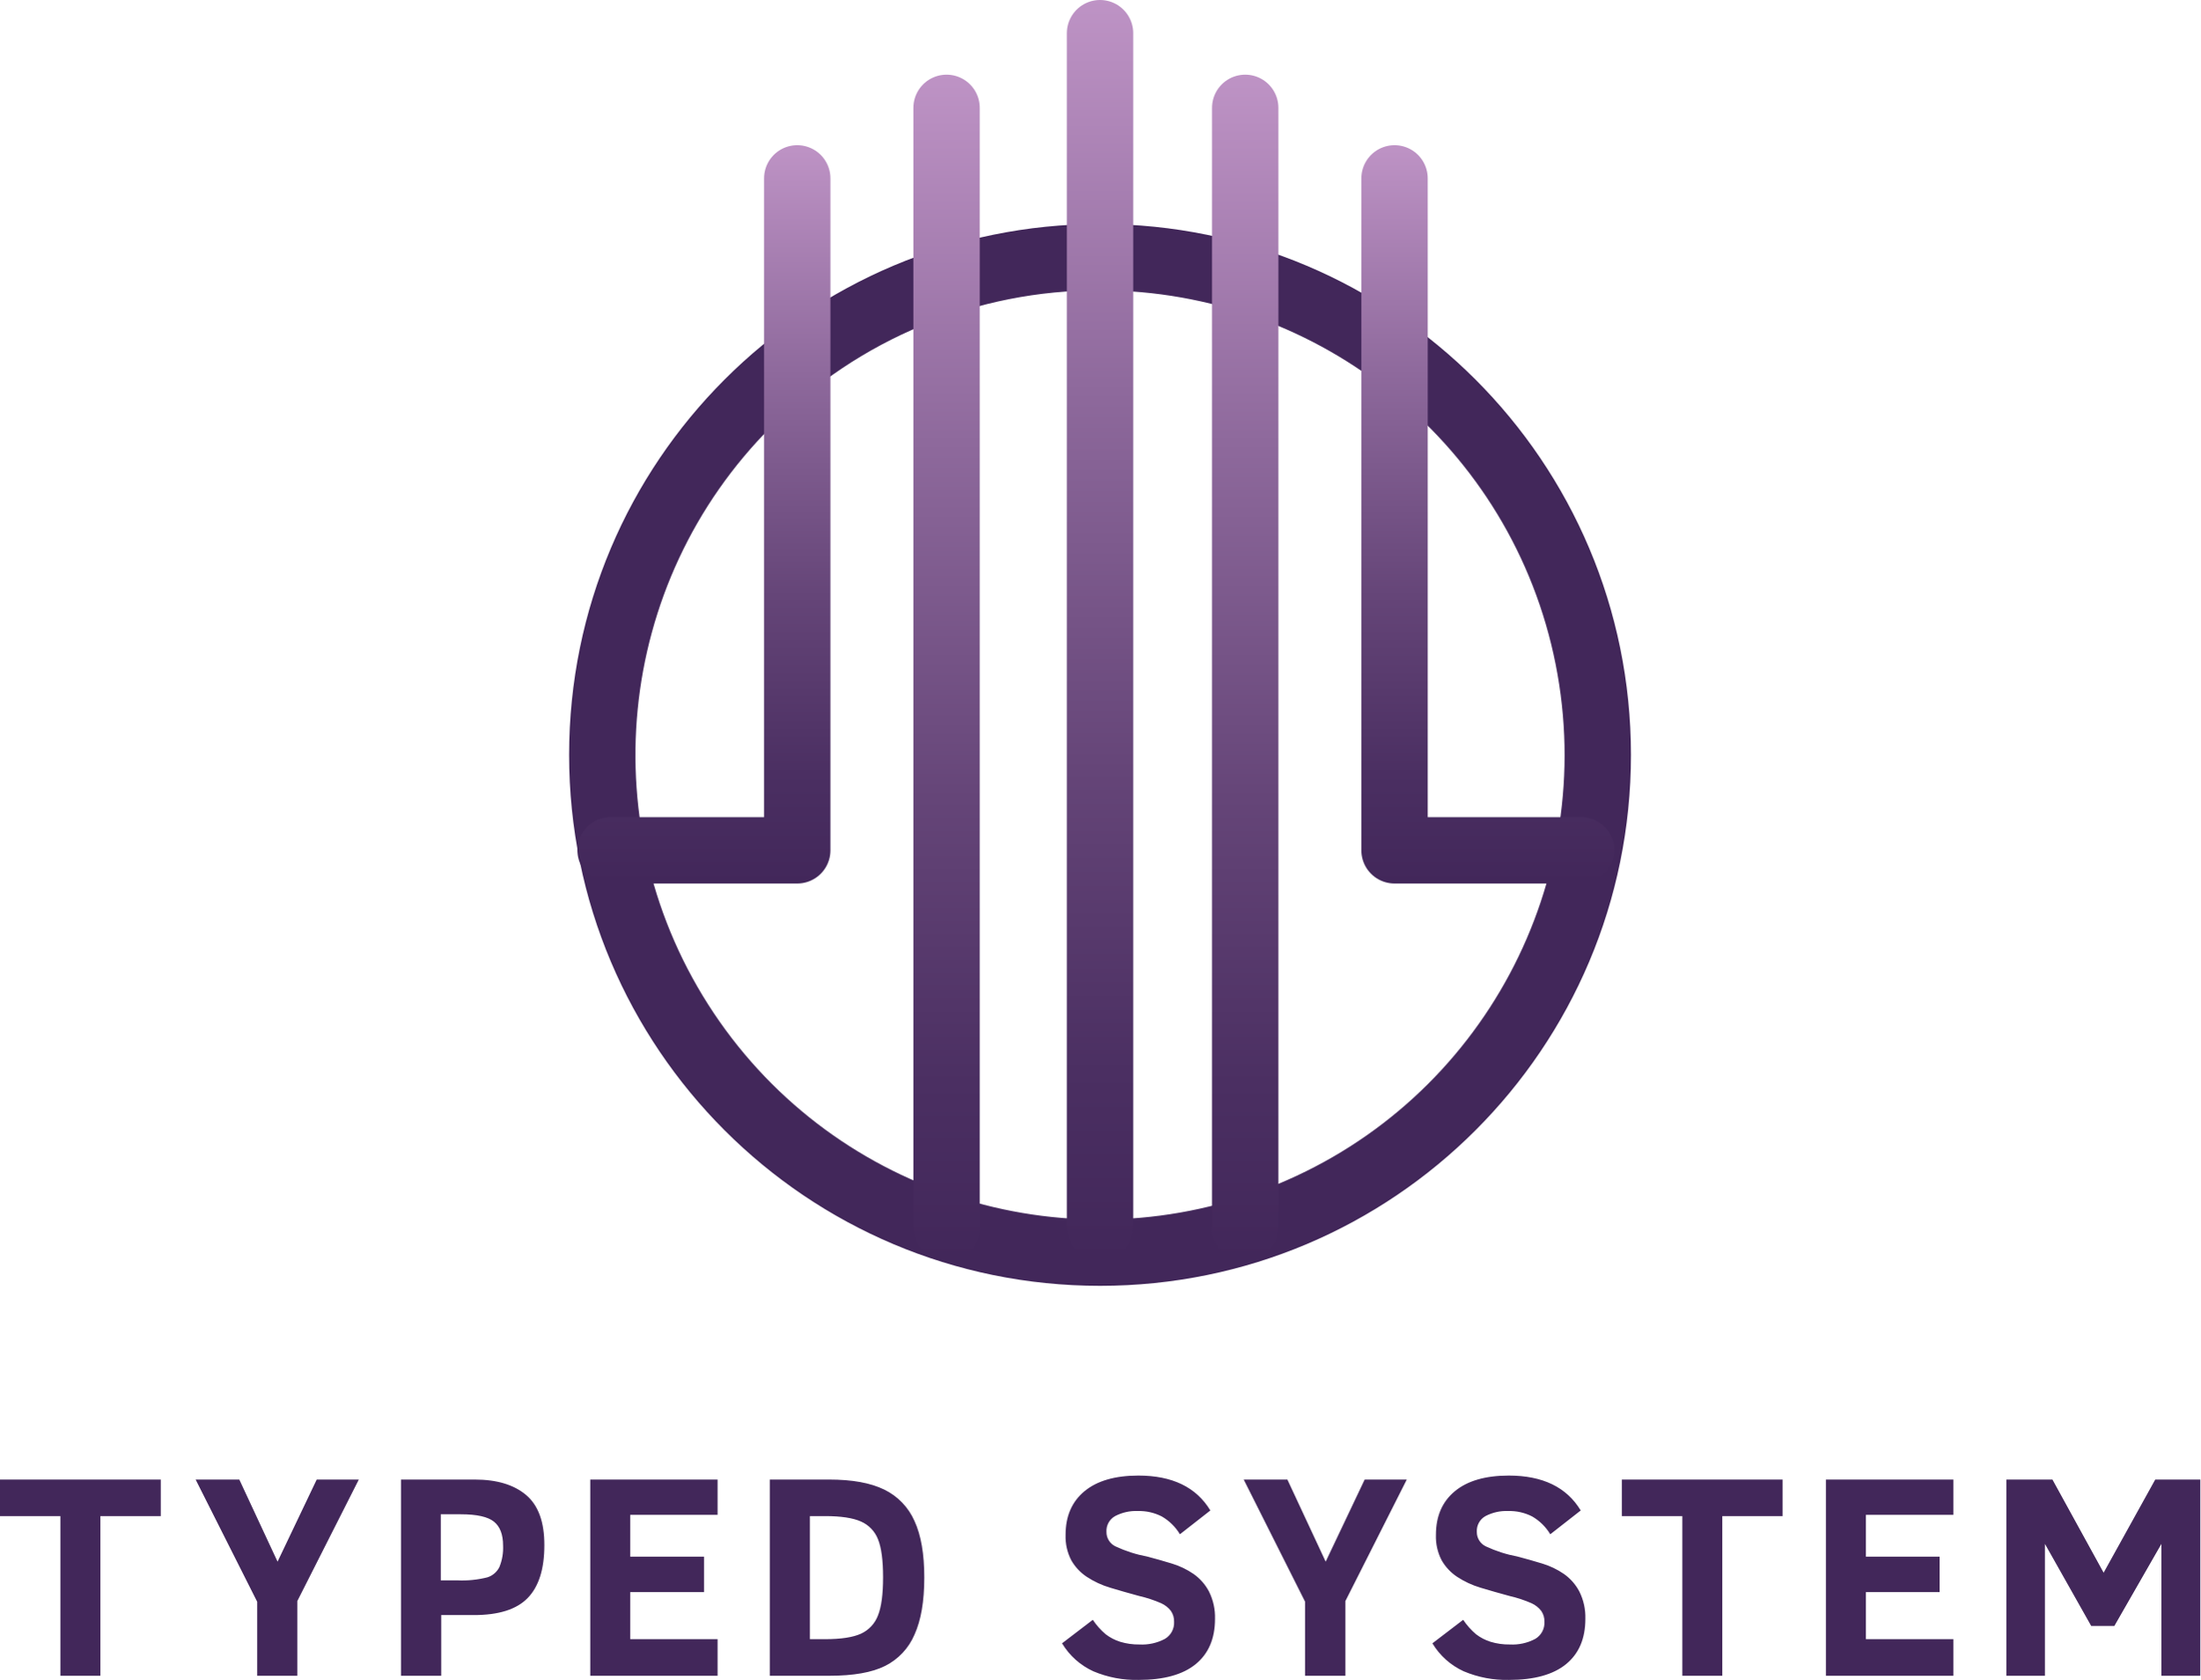
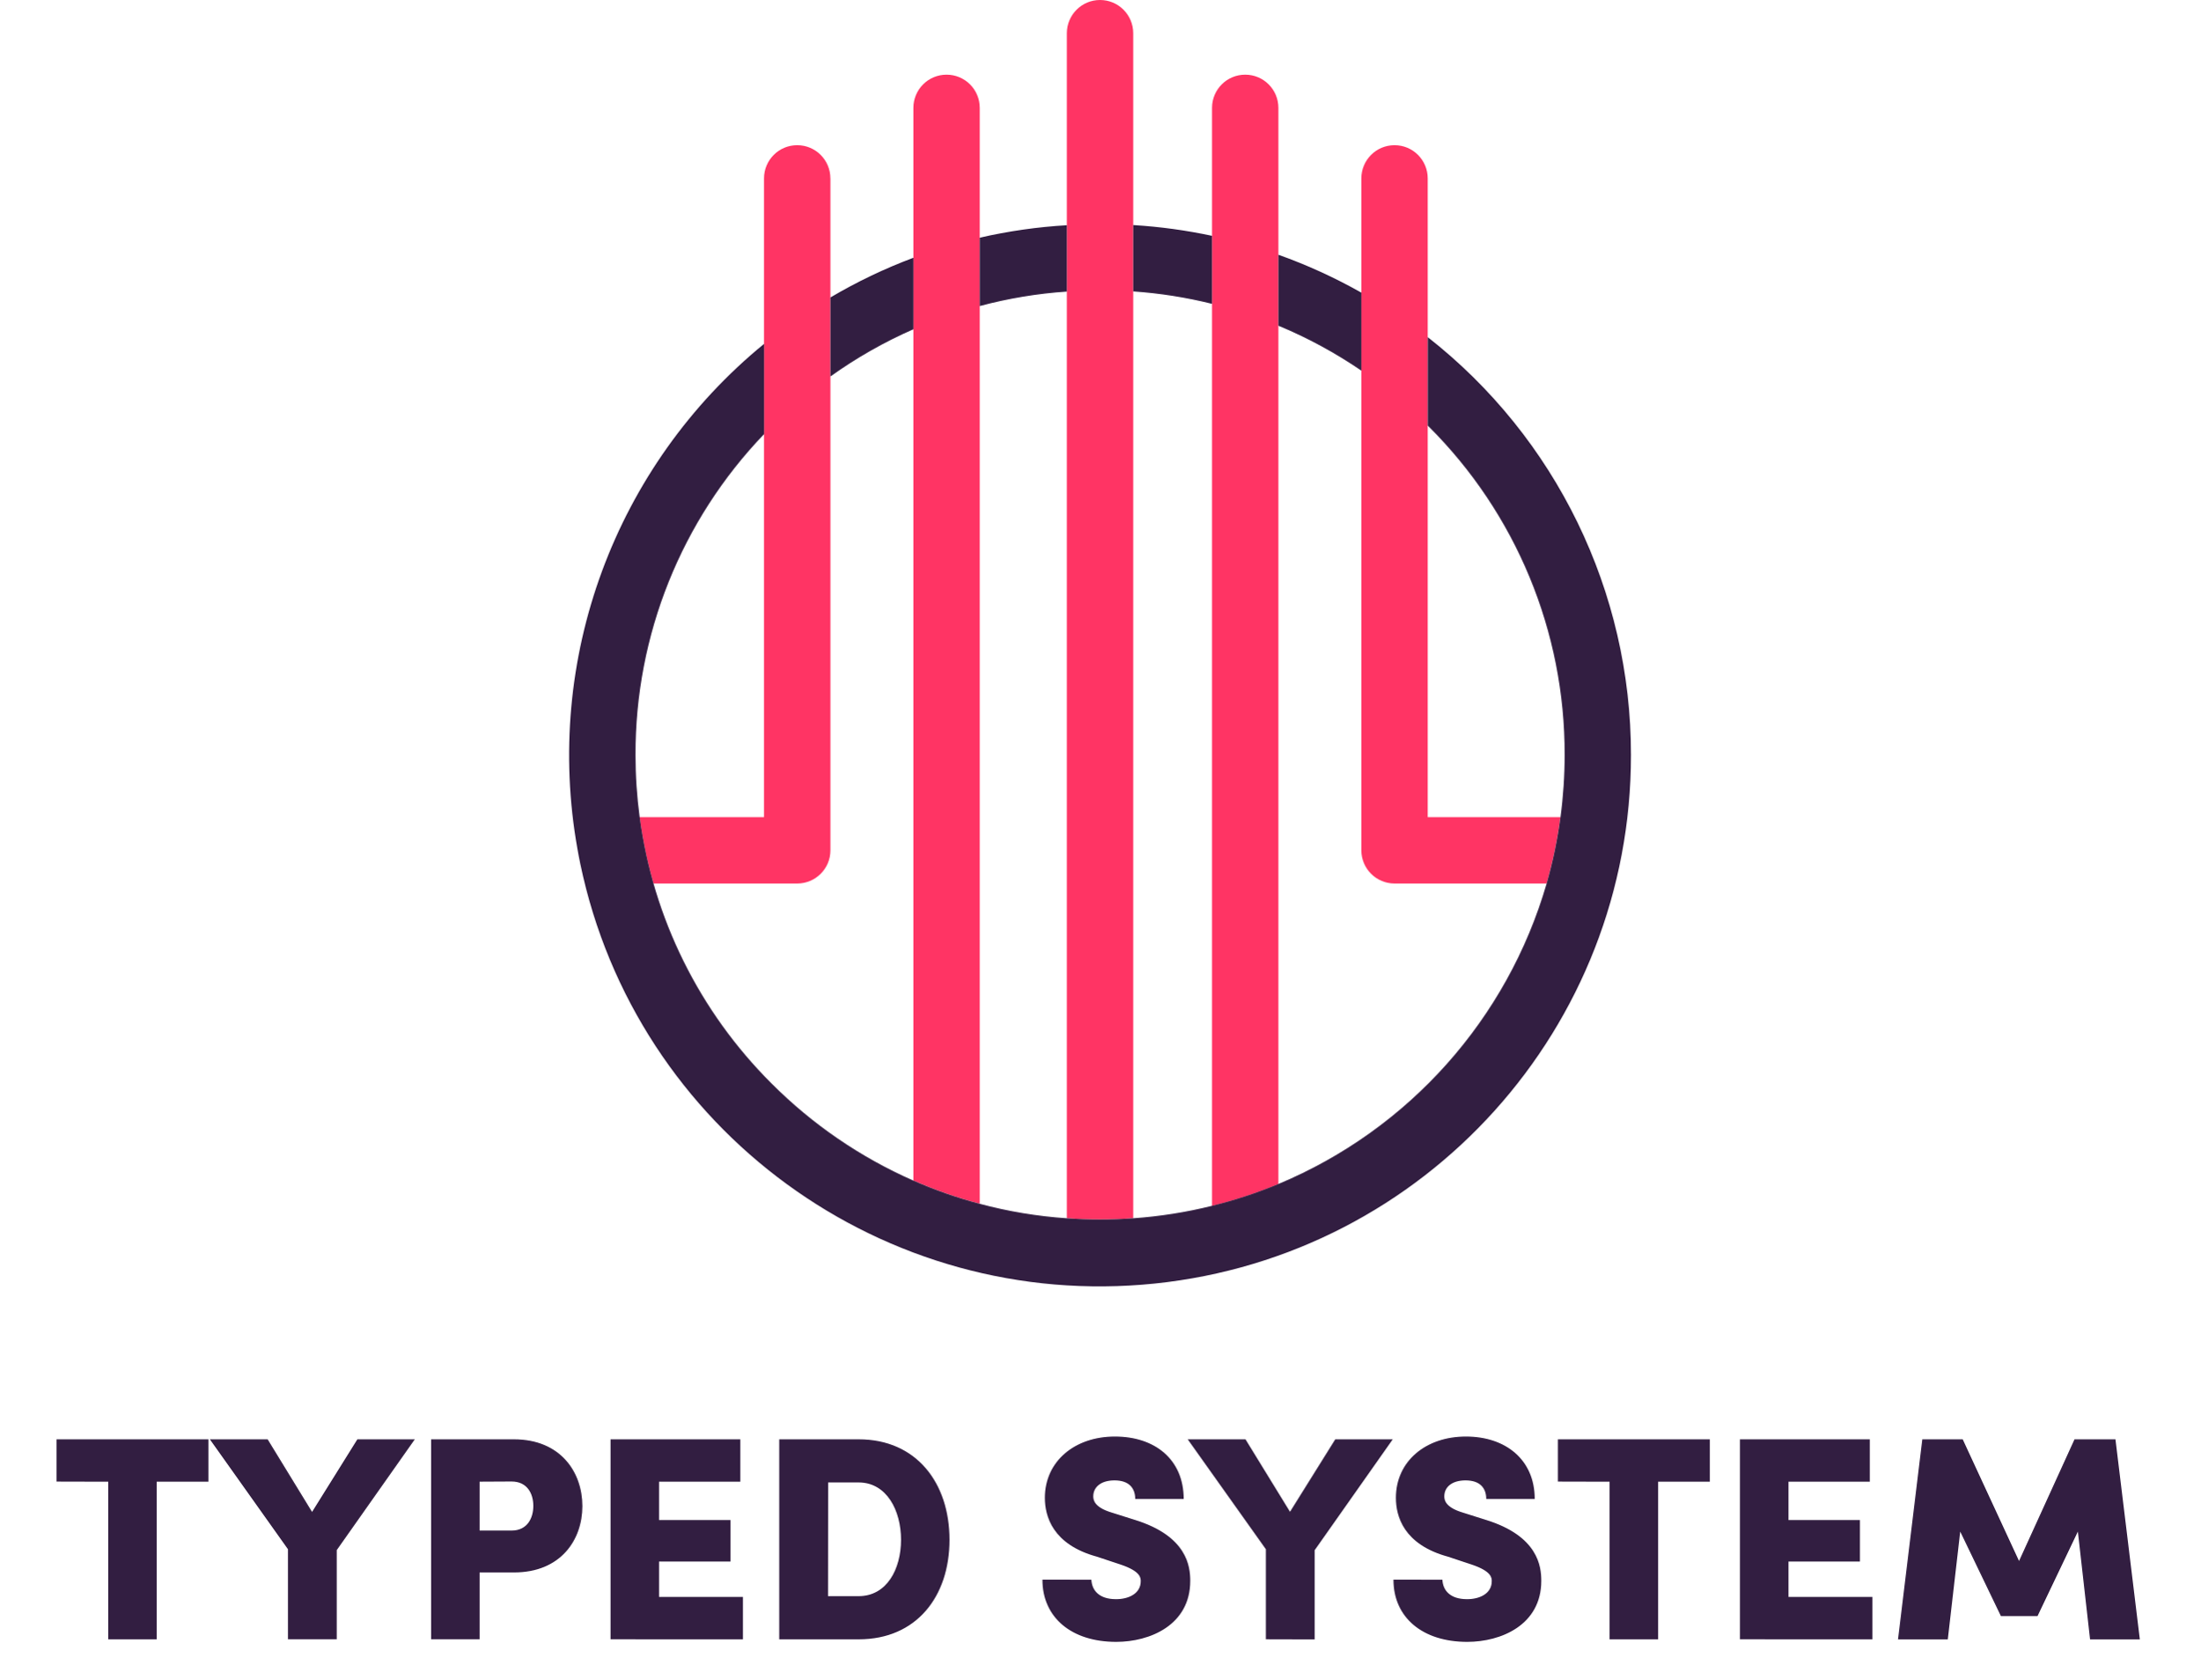
- <svg xmlns="http://www.w3.org/2000/svg" xmlns:xlink="http://www.w3.org/1999/xlink" viewBox="0 0 530.41 404.99">
-   <linearGradient id="a" gradientUnits="userSpaceOnUse" x1="265.2" x2="265.2" y1="304">
-     <stop offset="0" stop-color="#42275a" />
-     <stop offset=".15" stop-color="#4b2f62" />
-     <stop offset=".39" stop-color="#654578" />
-     <stop offset=".69" stop-color="#8e699c" />
-     <stop offset="1" stop-color="#be93c5" />
-   </linearGradient>
-   <linearGradient id="b" x1="300.2" x2="300.2" xlink:href="#a" y2="18" />
-   <linearGradient id="c" x1="358.7" x2="358.7" xlink:href="#a" y1="213" y2="35" />
-   <linearGradient id="d" x1="169.7" x2="169.7" xlink:href="#a" y1="213" y2="35" />
-   <linearGradient id="e" x1="228.2" x2="228.2" xlink:href="#a" y2="18" />
-   <path d="M265.2 70a112 112 0 1 1-79.2 32.8A111.28 111.28 0 0 1 265.2 70m0-16a128 128 0 1 0 128 128 128 128 0 0 0-128-128z" fill="#42275a" />
-   <g fill="none" stroke-linecap="round" stroke-linejoin="round" stroke-width="16">
-     <path d="M265.2 8v288" stroke="url(#a)" />
-     <path d="M300.2 26v270" stroke="url(#b)" />
-     <path d="M336.2 43v162h45" stroke="url(#c)" />
-     <path d="M192.2 43v162h-45" stroke="url(#d)" />
-     <path d="M228.2 26v270" stroke="url(#e)" />
+ <svg xmlns="http://www.w3.org/2000/svg" viewBox="0 0 530.41 404.99">
+   <path d="M13.63 357.19V347h36.61v10.22H37.78v38H26.09v-38zm55.79 38.02V373.5L50.59 347h13.93l10.71 17.5L86.15 347H100l-18.82 26.71v21.5zm34.51 0V347h19.95c11.34 0 16.52 8 16.52 16.1s-5.18 16-16.52 16h-8.26v16.11zm11.69-38V369h7.7c3.85 0 5.25-3.08 5.25-5.95s-1.4-5.88-5.25-5.88zm31.57 38V347h31.29v10.22h-19.6v9.24h17.22v10h-17.22V385h20.23v10.22zM187.86 347H207c13.93 0 21.91 10.5 21.91 24.22s-8 24-21.91 24h-19.14zm11.76 37.81H207c6.79 0 10.22-6.52 10.22-13.59S213.76 357.4 207 357.4h-7.35zm63.49-3.96c.14 2.59 1.89 4.69 5.95 4.69 3 0 5.95-1.33 5.95-4.34 0-.77 0-2.38-4.83-4l-5.68-1.89c-10.78-2.94-12.6-9.8-12.6-14.21 0-8.82 7.22-14.77 16.88-14.77s16.59 5.53 16.59 15.05h-11.69c0-2.59-1.47-4.48-5-4.48-3.15 0-5.11 1.54-5.11 3.85 0 .91.28 2.66 4.48 3.92l5.53 1.75c12.67 3.92 13.37 11.27 13.37 14.7 0 10.65-9.73 14.71-17.85 14.71-10.79 0-17.79-5.88-17.79-15zm42.07 14.36V373.5L286.34 347h13.93L311 364.47 321.91 347h13.86l-18.83 26.74v21.5zm42.56-14.36c.13 2.59 1.88 4.69 5.95 4.69 3 0 5.95-1.33 5.95-4.34 0-.77 0-2.38-4.83-4l-5.68-1.89c-10.78-2.94-12.6-9.8-12.6-14.21 0-8.82 7.21-14.77 16.88-14.77 9.52 0 16.59 5.53 16.59 15.05h-11.69c0-2.59-1.47-4.48-5-4.48-3.16 0-5.11 1.54-5.11 3.85 0 .91.28 2.66 4.48 3.92l5.53 1.75c12.67 3.92 13.37 11.27 13.37 14.7 0 10.65-9.73 14.71-17.85 14.71-10.79 0-17.79-5.88-17.79-15zm27.85-23.66V347h36.62v10.22h-12.46v38h-11.7v-38zm43.89 38.02V347h31.3v10.22h-19.6v9.24h17.22v10h-17.22V385h20.23v10.22zM500.13 347H510l5.88 48.24h-12l-2.94-26-9.73 20.38h-8.82l-9.81-20.38-3 26h-12l5.86-48.24h9.74l13.58 29.33z" fill="#321e41" />
+   <path d="M273.2 8v285.71c-2.65.2-5.32.29-8 .29s-5.35-.09-8-.29V8a8 8 0 0 1 16 0zm35 18v259.48a109.3 109.3 0 0 1-16 5.26V26a8 8 0 0 1 16 0zm68.01 171a110.3 110.3 0 0 1-3.34 16H336.2a8 8 0 0 1-8-8V43a8 8 0 0 1 16 0v154zM200.2 43v162a8 8 0 0 1-8 8h-34.67a110.3 110.3 0 0 1-3.34-16h30V43a8 8 0 0 1 16 0zm36-17v264.22a108.3 108.3 0 0 1-16-5.6V26a8 8 0 0 1 16 0z" fill="#ff3464" />
+   <g fill="#321e41">
+     <path d="M200.2 71.71v19.05a110.68 110.68 0 0 1 20-11.38V62.14a126.72 126.72 0 0 0-20 9.57zm73-17.46v16a110.41 110.41 0 0 1 19 3v-16.4a128.92 128.92 0 0 0-19-2.6zm35 7.16v17.11a110.28 110.28 0 0 1 20 10.84V70.55a127.42 127.42 0 0 0-20-9.14zm-72-4.11v16.48a109.91 109.91 0 0 1 21-3.49v-16a127.27 127.27 0 0 0-21 3.01z" />
+     <path d="M393.2 182a128 128 0 0 1-253.3 26.28c-.25-1.19-.48-2.38-.69-3.59a128.17 128.17 0 0 1 45-121.8v21.76a111.24 111.24 0 0 0-31 77.35 113 113 0 0 0 1 15A111.25 111.25 0 0 0 186 261.2a111.8 111.8 0 0 0 34.19 23.42 108.3 108.3 0 0 0 16 5.6 109.91 109.91 0 0 0 21 3.49c2.65.2 5.32.29 8 .29s5.35-.09 8-.29a110.41 110.41 0 0 0 19-3 109.3 109.3 0 0 0 16-5.26A112.48 112.48 0 0 0 372.87 213a110.3 110.3 0 0 0 3.34-16 113 113 0 0 0 1-15 111.29 111.29 0 0 0-32.8-79.2l-.2-.2V81.28A127.79 127.79 0 0 1 393.2 182z" />
  </g>
-   <path d="M24.2 365.51V404h-9.64v-38.49H0v-8.81h38.76v8.81zM71.67 386v18H62v-17.84L47.16 356.7h10.53l9.22 19.79 9.44-19.79H86.5zm59.56-13.45q0 8.55-4 12.69t-13 4.13h-7.86V404h-9.7v-47.3h17.77q8 0 12.41 3.74t4.38 12.11zm-9.95.07c0-2.66-.73-4.59-2.2-5.77s-4.12-1.78-8-1.78h-4.82V381h3.93a24.65 24.65 0 0 0 7.33-.73 4.84 4.84 0 0 0 2.87-2.48 12.22 12.22 0 0 0 .89-5.17zM142.3 404v-47.3H173v8.51h-21.06v10.08h17.78v8.54h-17.78v11.35H173V404zm80.53-23.65q0 8.53-2.36 13.74a15 15 0 0 1-7.11 7.55Q208.62 404 200 404h-14.42v-47.3h14.28c5.59 0 10 .8 13.32 2.42a15.23 15.23 0 0 1 7.29 7.57q2.37 5.15 2.36 13.66zm-9.94-.07q0-6.18-1.22-9.18a7.71 7.71 0 0 0-4.12-4.29c-1.93-.86-4.8-1.3-8.61-1.3h-3.69v29.67h3.69c3.81 0 6.67-.44 8.6-1.31a7.89 7.89 0 0 0 4.12-4.4q1.23-3.07 1.23-9.19zm80.03 10.01q0 7.11-4.66 10.91T274.5 405a26.43 26.43 0 0 1-10.92-2.08 17.08 17.08 0 0 1-7.54-6.74l7.42-5.67a16.83 16.83 0 0 0 3.11 3.49 11.2 11.2 0 0 0 3.49 1.81 15.22 15.22 0 0 0 4.65.65 11.73 11.73 0 0 0 6.13-1.35 4.51 4.51 0 0 0 2.21-4.12 4.36 4.36 0 0 0-.77-2.63 6.17 6.17 0 0 0-2.31-1.83 30 30 0 0 0-5.33-1.76q-3.69-1-7-2a21.31 21.31 0 0 1-5.64-2.62 11.81 11.81 0 0 1-3.74-4 12.37 12.37 0 0 1-1.37-6.12q0-6.74 4.55-10.51t13-3.78q12.27 0 17.36 8.41l-7.34 5.74a12.24 12.24 0 0 0-4.38-4.3 12 12 0 0 0-5.78-1.3 10.81 10.81 0 0 0-5.45 1.21 4.09 4.09 0 0 0-2.1 3.81 3.82 3.82 0 0 0 2.19 3.51 31.78 31.78 0 0 0 7.62 2.44c2 .53 4 1.09 5.95 1.69a18.84 18.84 0 0 1 5.24 2.51 12 12 0 0 1 3.71 4.21 13.88 13.88 0 0 1 1.46 6.62zm31.43-4.29v18h-9.71v-17.84l-14.8-29.46h10.53l9.23 19.79 9.4-19.79h10.15zm57.86 4.29q0 7.11-4.66 10.91t-13.76 3.8a26.43 26.43 0 0 1-10.92-2.08 17.08 17.08 0 0 1-7.54-6.74l7.42-5.67a17.12 17.12 0 0 0 3.11 3.49 11.2 11.2 0 0 0 3.49 1.81 15.22 15.22 0 0 0 4.65.65 11.73 11.73 0 0 0 6.13-1.35 4.51 4.51 0 0 0 2.21-4.12 4.36 4.36 0 0 0-.77-2.63 6.26 6.26 0 0 0-2.31-1.83 30 30 0 0 0-5.33-1.76q-3.69-1-7-2a21.31 21.31 0 0 1-5.64-2.62 11.81 11.81 0 0 1-3.74-4 12.37 12.37 0 0 1-1.37-6.12q0-6.74 4.55-10.51t13-3.78q12.27 0 17.36 8.41l-7.34 5.74a12.24 12.24 0 0 0-4.38-4.3 12 12 0 0 0-5.78-1.3 10.81 10.81 0 0 0-5.45 1.21 4.09 4.09 0 0 0-2.1 3.81 3.82 3.82 0 0 0 2.19 3.51 31.78 31.78 0 0 0 7.62 2.44q3 .79 5.95 1.69a18.84 18.84 0 0 1 5.24 2.51 12 12 0 0 1 3.71 4.21 13.88 13.88 0 0 1 1.46 6.62zm33.01-24.78V404h-9.64v-38.49H391v-8.81h38.76v8.81zM440.2 404v-47.3h30.73v8.51h-21.09v10.08h17.77v8.54h-17.77v11.35h21.09V404zm80.88 0v-31.79L509.73 392h-5.57L493 372.21V404h-9.3v-47.3h11.11l12.34 22.45 12.44-22.45h10.87V404z" fill="#42275a" />
</svg>
